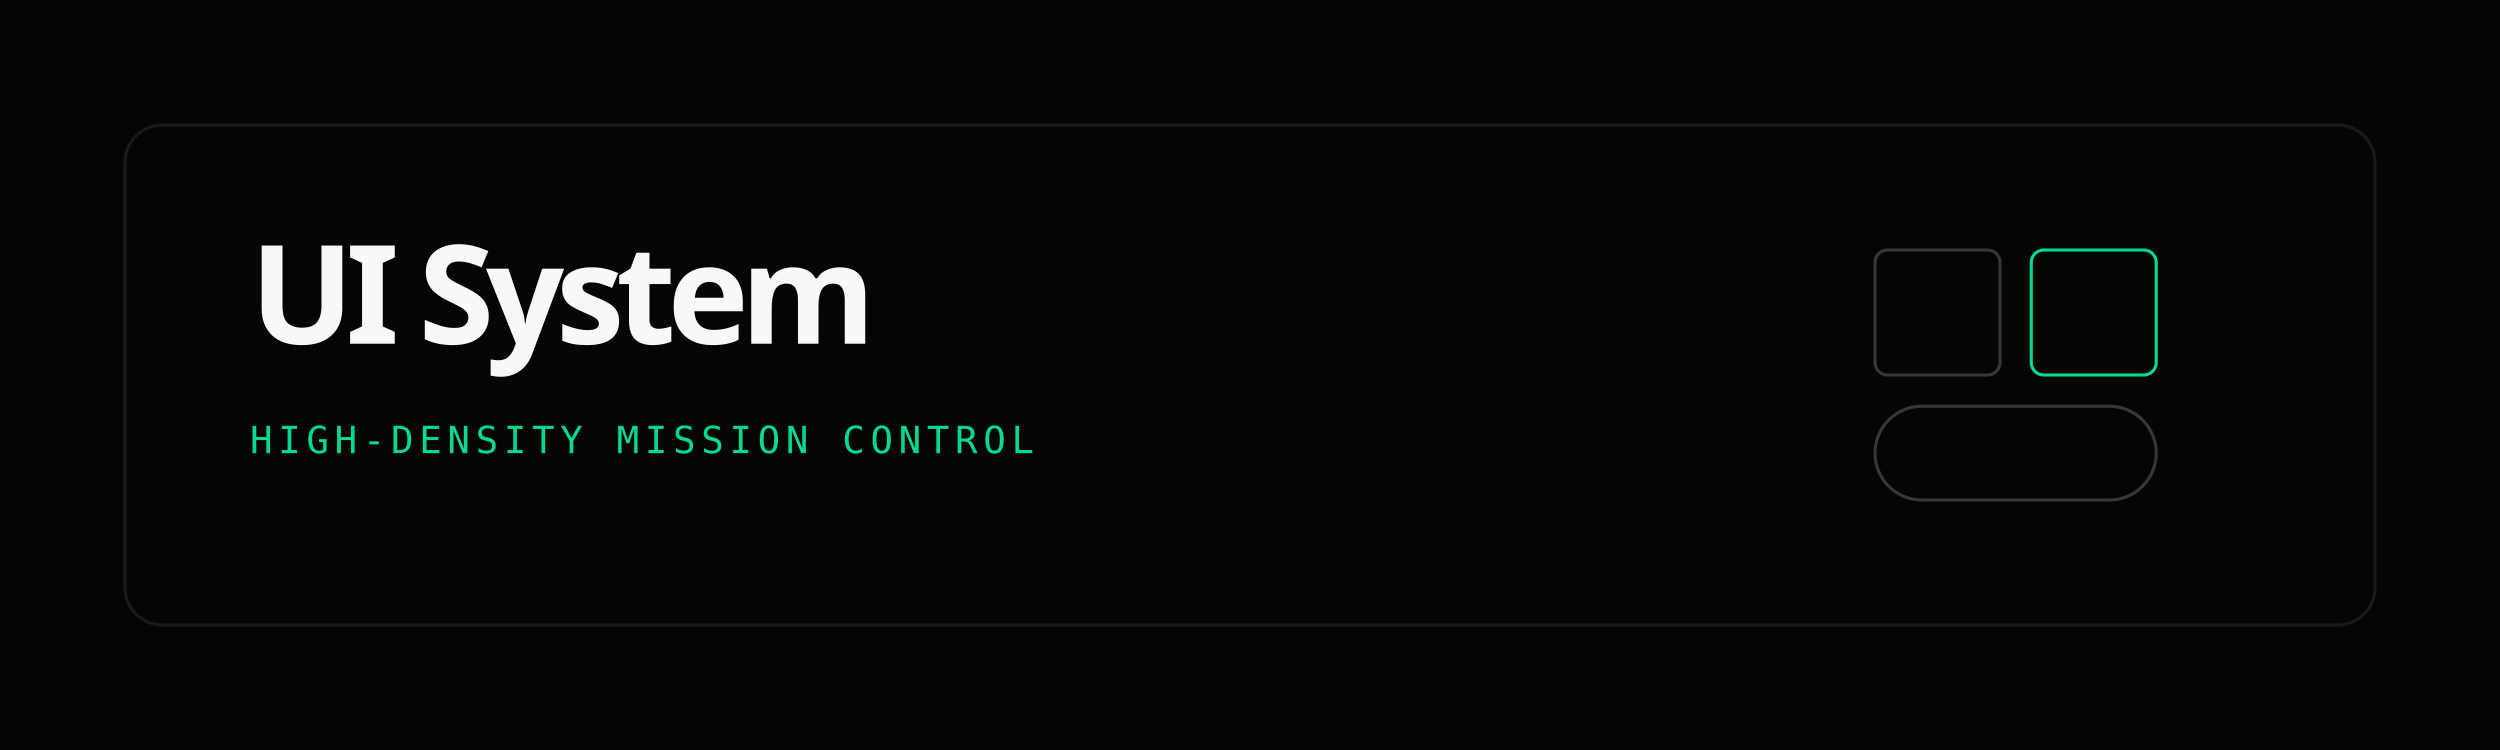
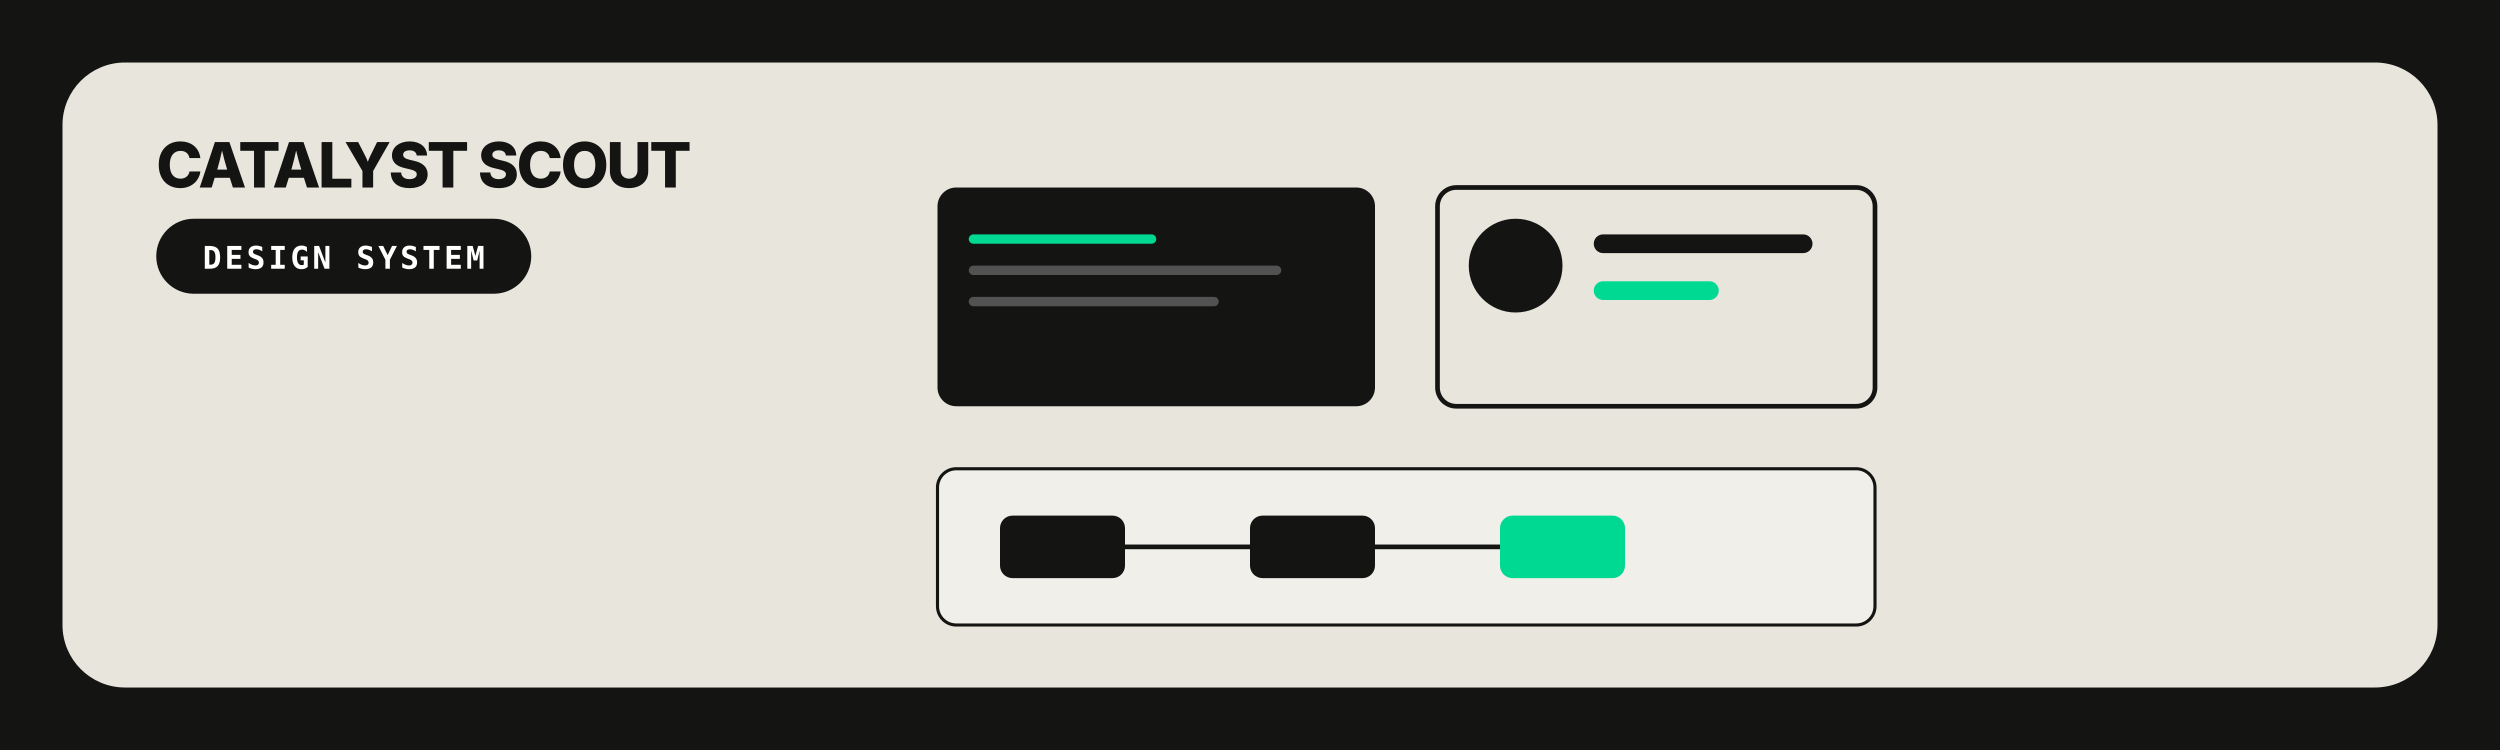
<svg xmlns="http://www.w3.org/2000/svg" width="800" height="240" viewBox="0 0 800 240" fill="none">
-   <rect width="800" height="240" fill="#050507" />
-   <rect x="40" y="40" width="720" height="160" rx="12" stroke="white" stroke-opacity="0.08" stroke-width="1" />
-   <text x="80" y="110" fill="#F7F8F8" font-family="Geist Sans, sans-serif" font-size="44" font-weight="700" letter-spacing="-0.06em">UI System</text>
-   <text x="80" y="145" fill="#00D992" font-family="Geist Mono, monospace" font-size="12" font-weight="500" letter-spacing="0.15em">HIGH-DENSITY MISSION CONTROL</text>
-   <rect x="600" y="80" width="40" height="40" rx="4" stroke="white" stroke-opacity="0.2" />
-   <rect x="650" y="80" width="40" height="40" rx="4" stroke="#00D992" />
-   <rect x="600" y="130" width="90" height="30" rx="15" stroke="white" stroke-opacity="0.2" />
+   <rect width="800" height="240" fill="#141413" />
+   <rect x="20" y="20" width="760" height="200" rx="20" fill="#E8E6DC" />
+   <text x="50" y="60" fill="#141413" font-family="Inter, sans-serif" font-size="20" font-weight="800" letter-spacing="-0.04em">CATALYST SCOUT</text>
+   <rect x="50" y="70" width="120" height="24" rx="12" fill="#141413" />
+   <text x="110" y="86" fill="white" font-family="Geist Mono, monospace" font-size="10" font-weight="600" letter-spacing="0.1em" text-anchor="middle">DESIGN SYSTEM</text>
+   <g transform="translate(300, 60)">
+     <rect x="0" y="0" width="140" height="70" rx="6" fill="#141413" />
+     <rect x="10" y="15" width="60" height="3" rx="1.5" fill="#00D992" />
+     <rect x="10" y="25" width="100" height="3" rx="1.5" fill="#525252" />
+     <rect x="10" y="35" width="80" height="3" rx="1.5" fill="#525252" />
+     <rect x="160" y="0" width="140" height="70" rx="6" stroke="#141413" stroke-width="1.5" />
+     <circle cx="185" cy="25" r="15" fill="#141413" />
+     <rect x="210" y="15" width="70" height="6" rx="3" fill="#141413" />
+     <rect x="210" y="30" width="40" height="6" rx="3" fill="#00D992" />
+     <rect x="0" y="90" width="300" height="50" rx="6" fill="#F0EFEA" stroke="#141413" stroke-width="1" />
+     <rect x="20" y="105" width="40" height="20" rx="4" fill="#141413" />
+     <path d="M60 115H100" stroke="#141413" stroke-width="1.5" />
+     <rect x="100" y="105" width="40" height="20" rx="4" fill="#141413" />
+     <path d="M140 115H180" stroke="#141413" stroke-width="1.5" />
+     <rect x="180" y="105" width="40" height="20" rx="4" fill="#00D992" />
+   </g>
</svg>
